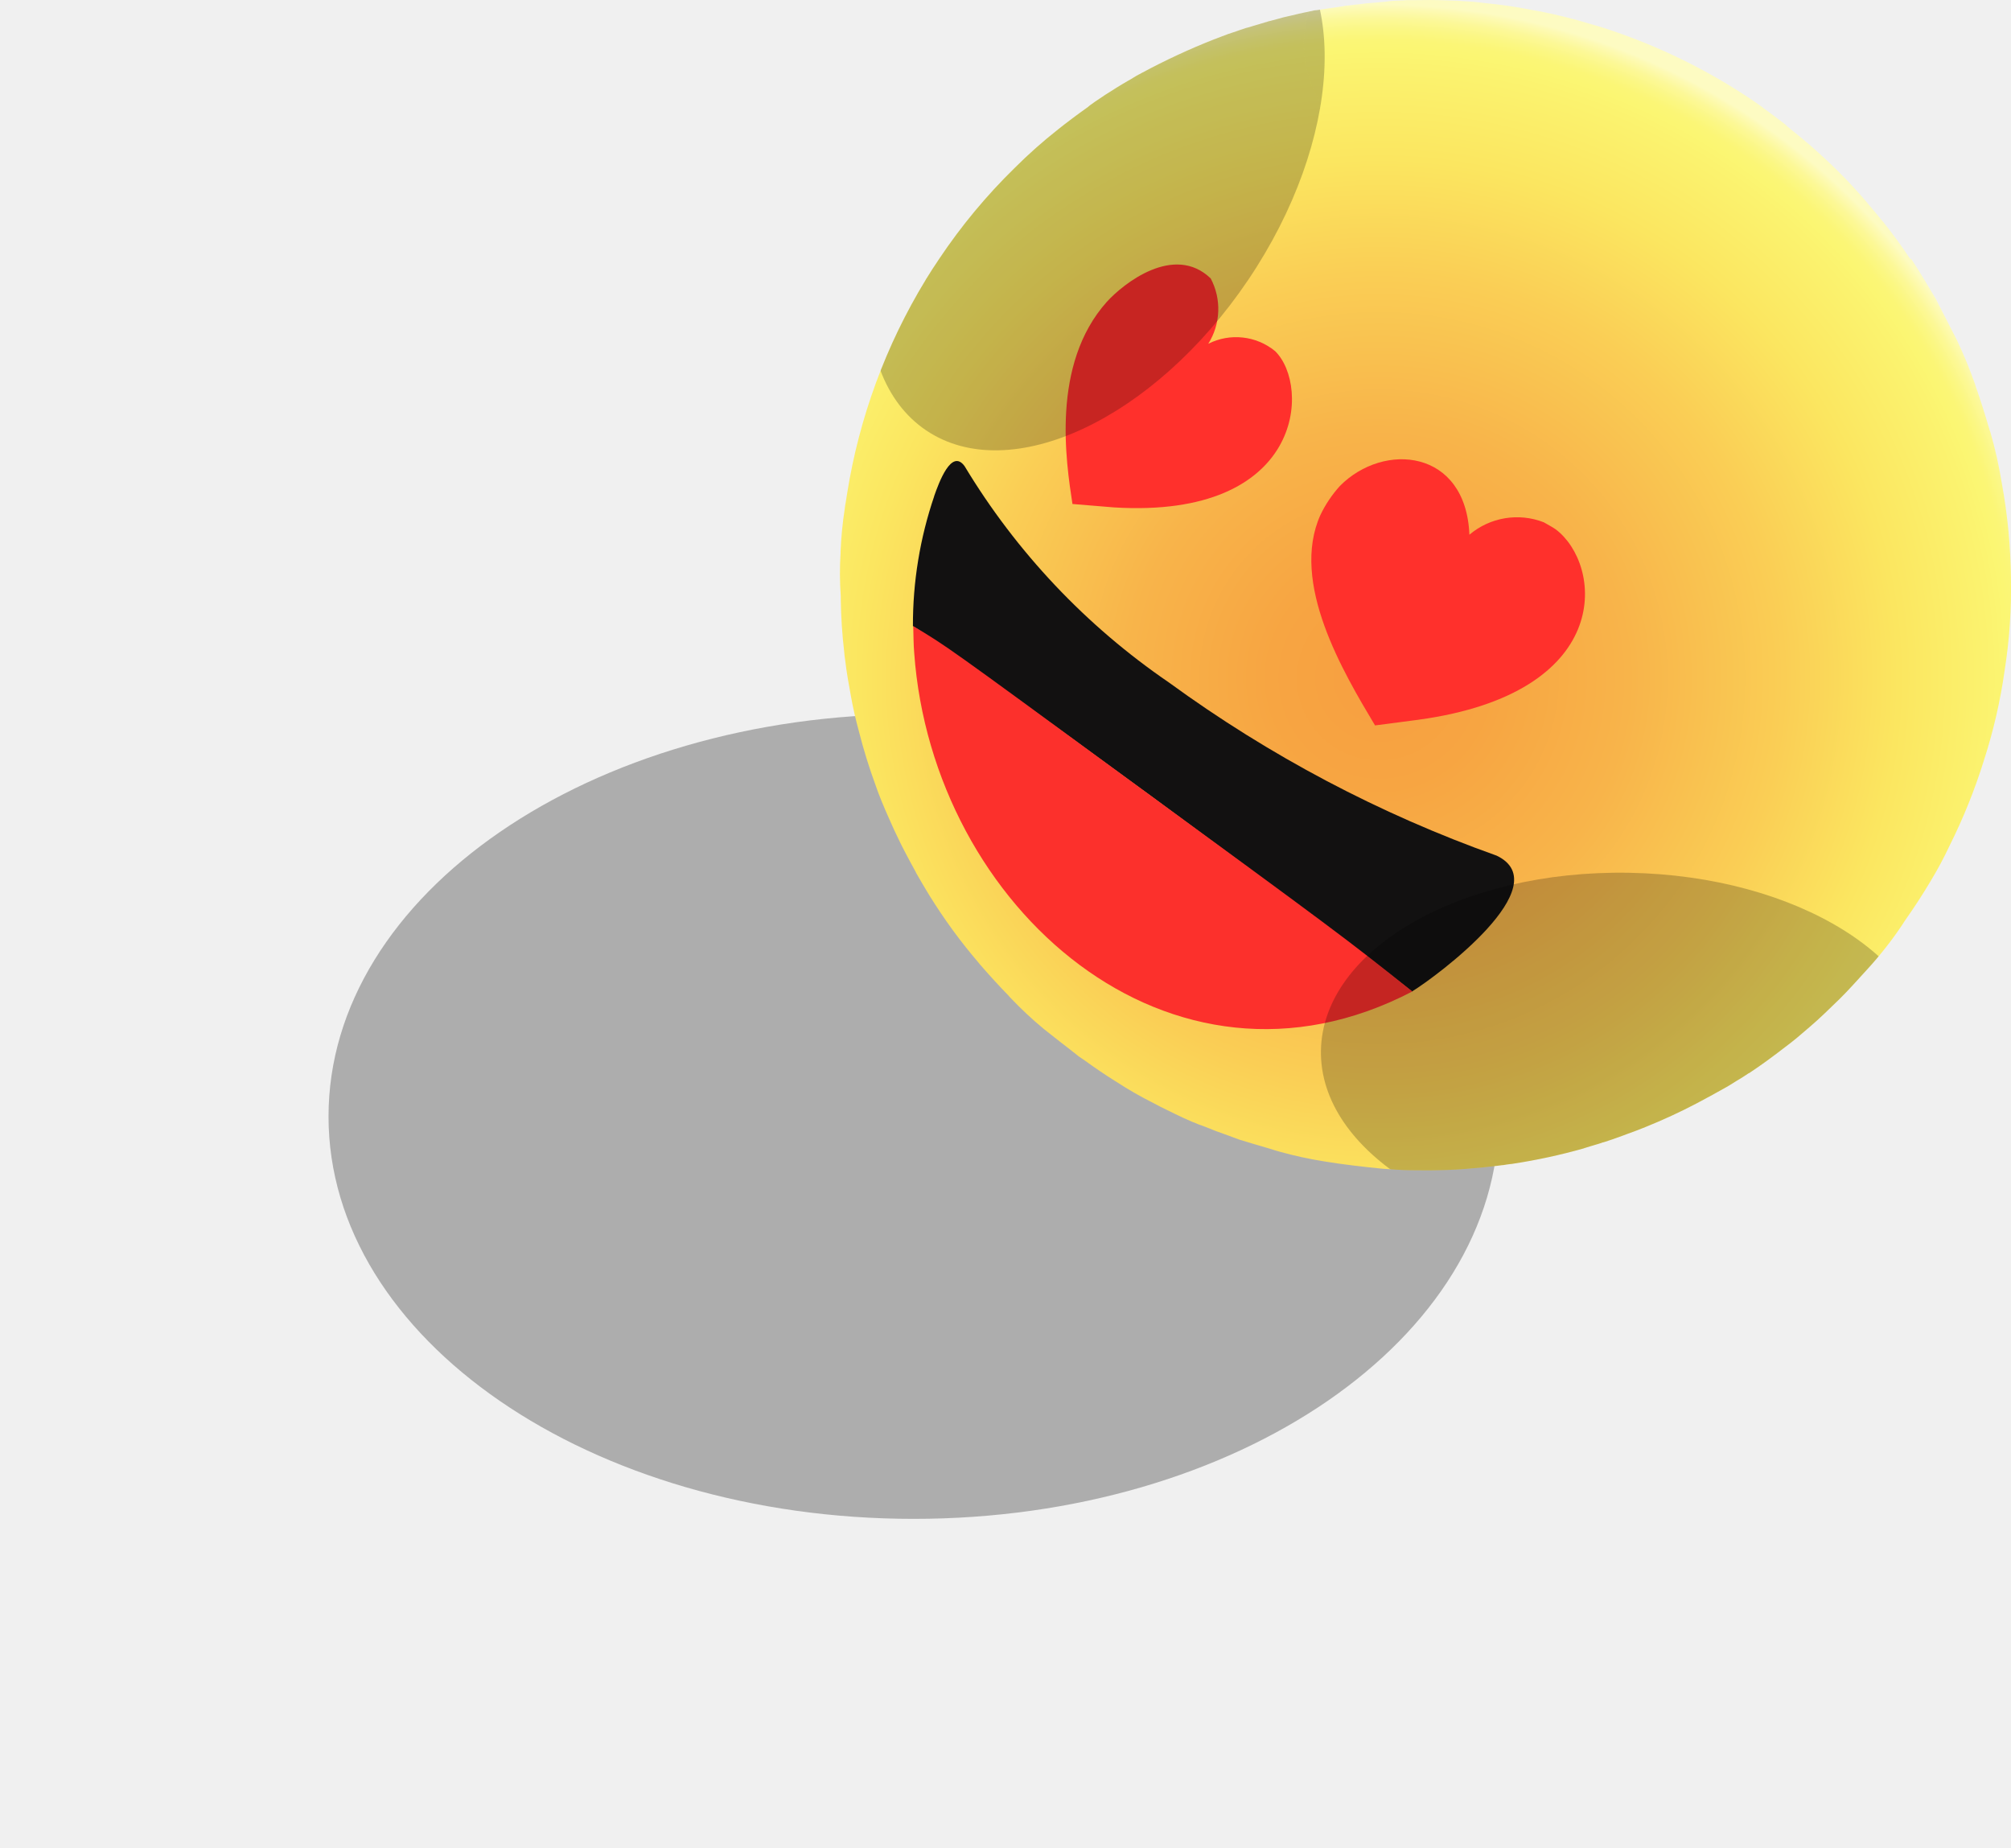
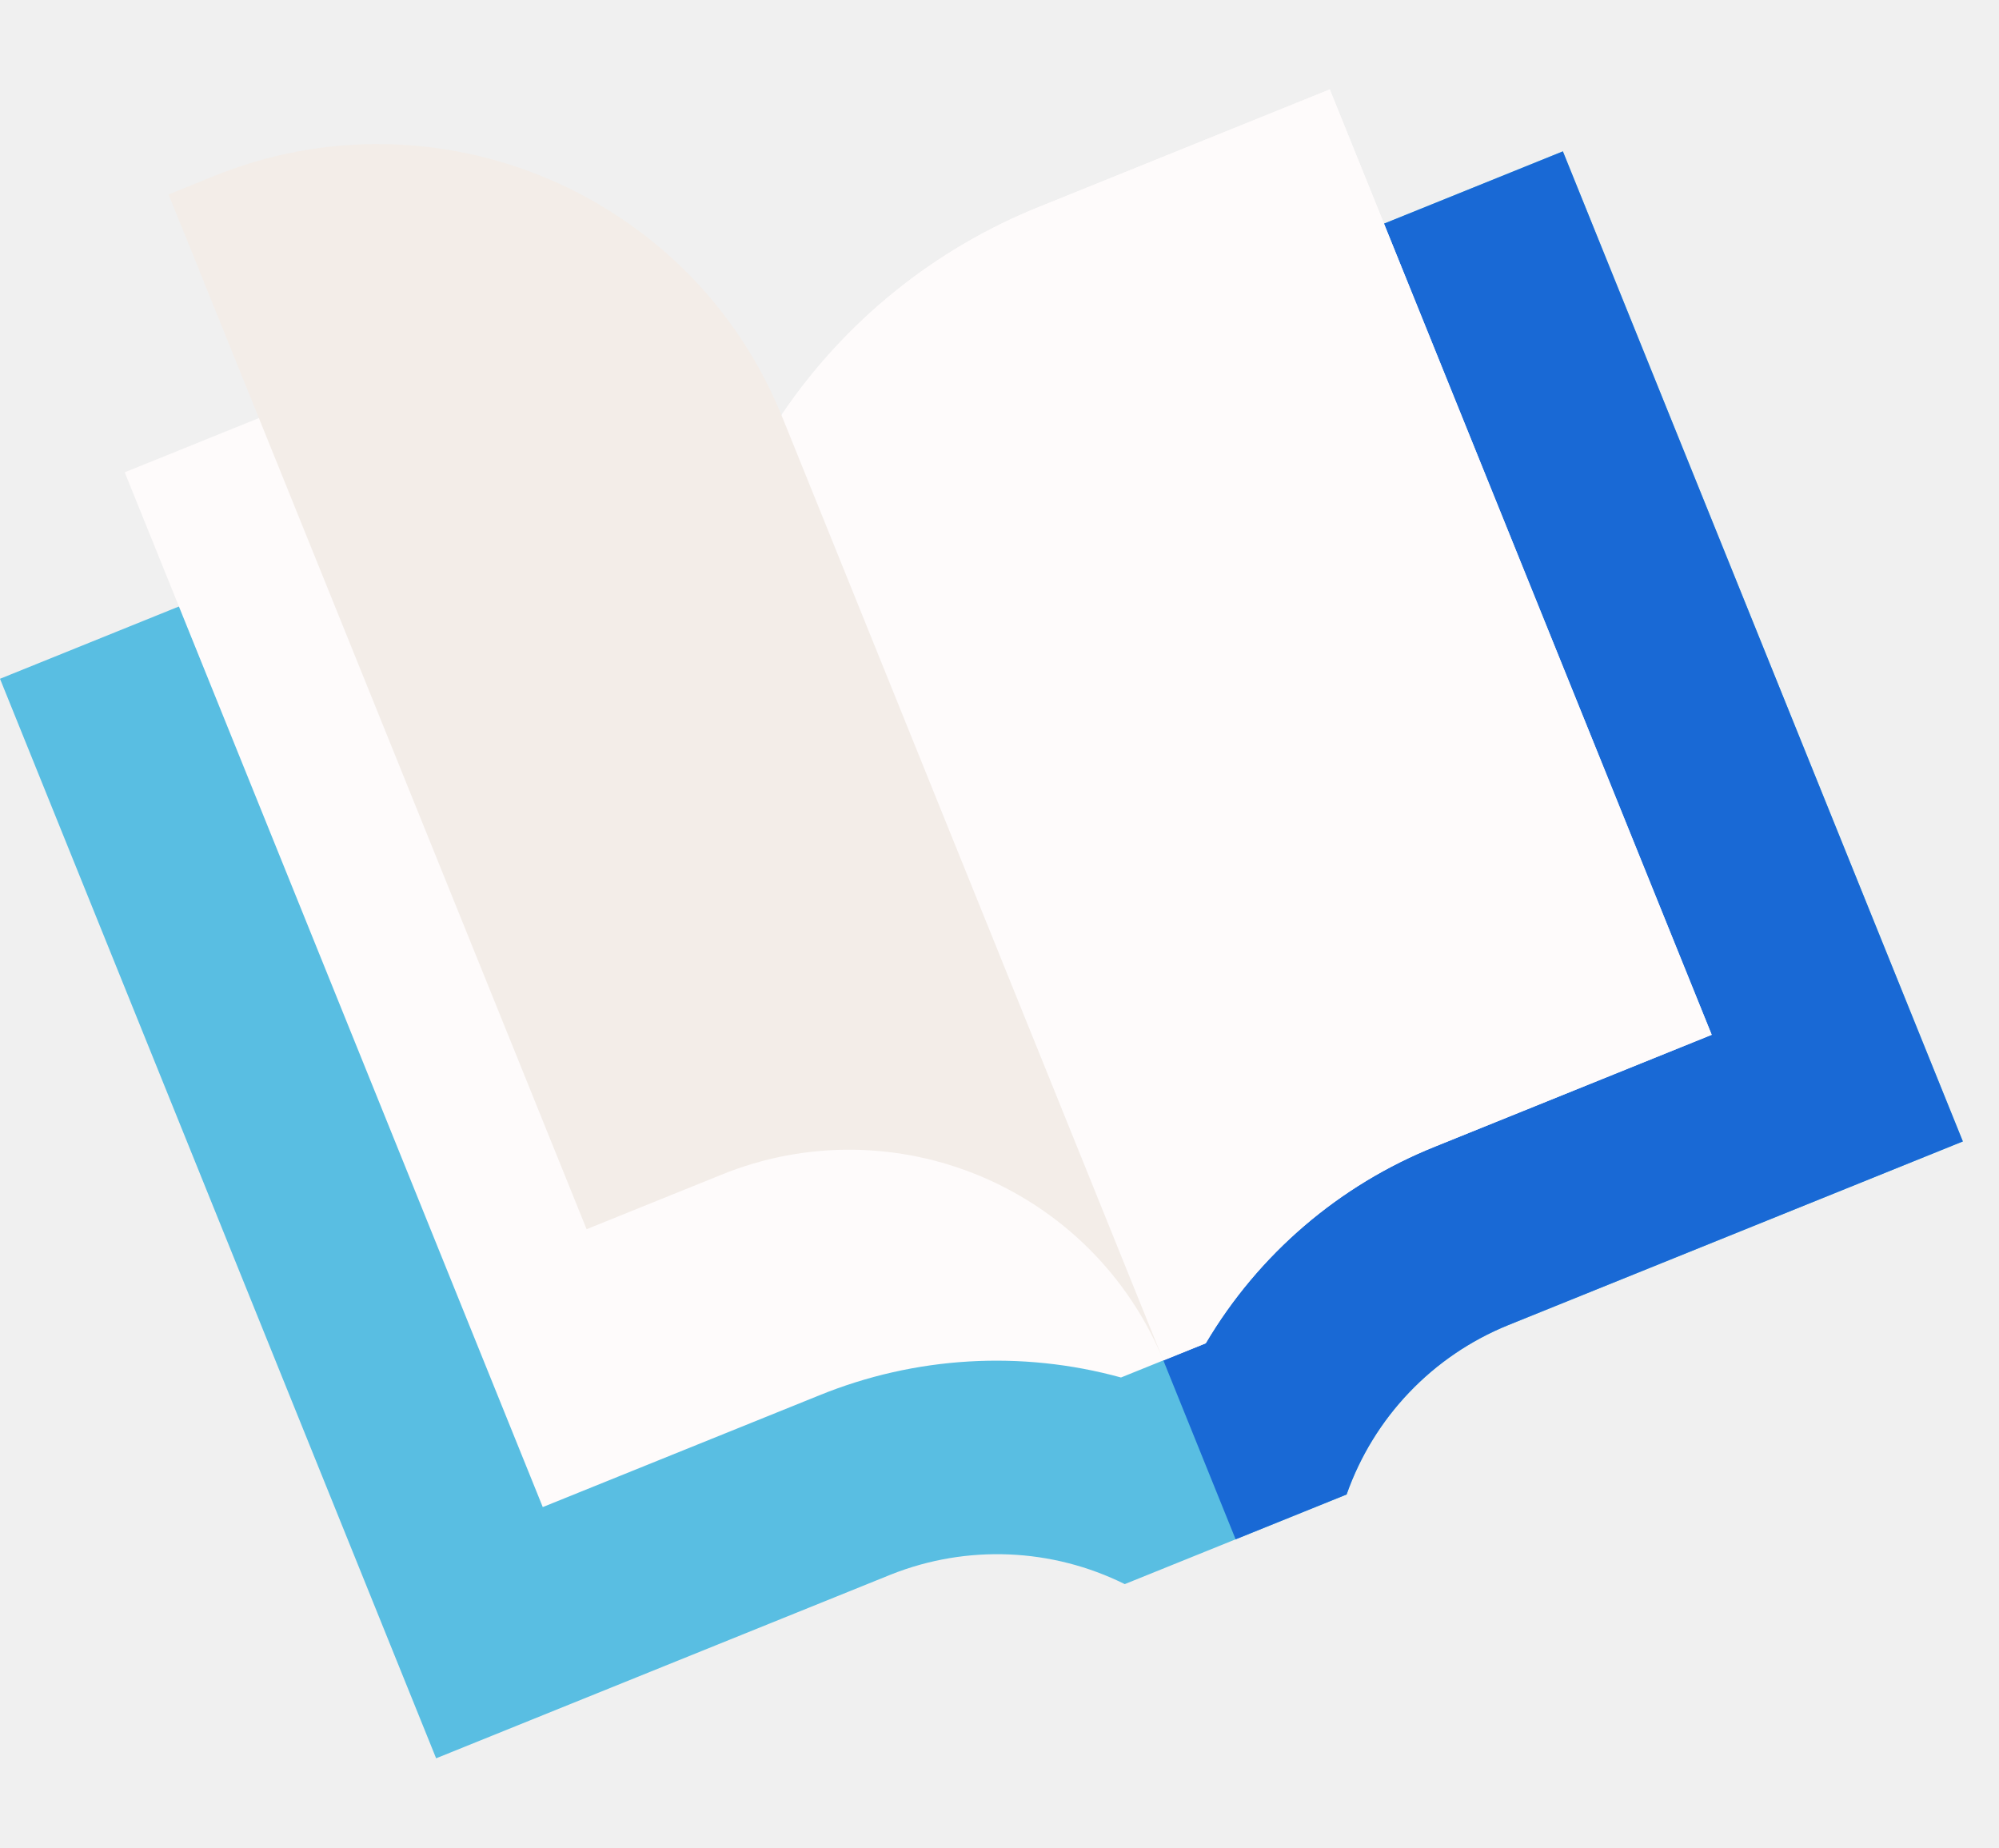
- <svg xmlns="http://www.w3.org/2000/svg" xmlns:xlink="http://www.w3.org/1999/xlink" width="82.478" height="75.758" viewBox="0 0 82.478 75.758">
-   <defs>
-     <radialGradient id="radial-gradient" cx="0.471" cy="0.58" r="0.575" gradientTransform="matrix(-0.999, -0.004, -0.004, 1, 0.933, 0.001)" gradientUnits="objectBoundingBox">
-       <stop offset="0" stop-color="#f79f40" />
-       <stop offset="0.163" stop-color="#f7a542" />
-       <stop offset="0.371" stop-color="#f8b44a" />
-       <stop offset="0.601" stop-color="#face55" />
-       <stop offset="0.771" stop-color="#fbe660" />
-       <stop offset="0.91" stop-color="#fbf36f" />
-       <stop offset="0.932" stop-color="#fbf672" />
-       <stop offset="0.947" stop-color="#fbf676" />
-       <stop offset="0.962" stop-color="#fbf783" />
-       <stop offset="0.978" stop-color="#fcf897" />
-       <stop offset="0.994" stop-color="#fdfab4" />
-       <stop offset="1" stop-color="#fdfbc2" />
-     </radialGradient>
-     <clipPath id="clip-path">
-       <path id="Trazado_116496" data-name="Trazado 116496" d="M52.65,29.84v-.06c0-.11-.03-.77-.15-1.75-.01-.09-.02-.17-.03-.26-.02-.12-.04-.25-.06-.38a23.894,23.894,0,0,0-3.15-8.77c0-.01-.01-.01-.01-.02-.17-.29-.35-.57-.54-.85h0a23.353,23.353,0,0,0-3.06-3.74,20.449,20.449,0,0,0-1.77-1.6c-.39-.32-.78-.62-1.19-.91a.265.265,0,0,1-.06-.05l-.05-.04-.21-.15c-.26-.18-.55-.37-.86-.57h0c-.01-.01-.02-.01-.03-.02-.15-.09-.3-.19-.47-.28-.07-.04-.15-.09-.22-.13s-.12-.07-.19-.11a1.092,1.092,0,0,0-.15-.08,25.413,25.413,0,0,0-2.93-1.4c-.26-.11-.47-.18-.58-.23l-.18-.07-.18-.07c-.01,0-.02-.01-.03-.01l-.04-.01-.3-.1-.04-.01c-.01,0-.03-.01-.04-.01l-.2-.07a2.759,2.759,0,0,0-.27-.08l-.23-.07c-.04-.01-.09-.03-.13-.04-.01,0-.03-.01-.04-.01s-.03-.01-.05-.01a.636.636,0,0,1-.07-.02l-.26-.07-.22-.06c-.07-.02-.14-.03-.21-.05h-.01l-.13-.03-.25-.06-.18-.04a2.049,2.049,0,0,0-.24-.05c-.01,0-.03-.01-.04-.01-.06-.01-.12-.03-.18-.04l-.11-.02-.13-.03h-.02l-.04-.01c-.02,0-.05-.01-.07-.01a1.766,1.766,0,0,1-.2-.04.6.6,0,0,0-.12-.02h0a2.068,2.068,0,0,1-.22-.04l-.19-.03c-.03-.01-.07-.01-.11-.02a.985.985,0,0,0-.17-.02,1,1,0,0,0-.16-.02l-.27-.03-.25-.03c-.03,0-.05-.01-.08-.01h-.02a1.641,1.641,0,0,0-.23-.02l-.34-.03c-.08-.01-.16-.01-.23-.02-.09-.01-.17-.01-.26-.02s-.18-.01-.27-.02A.97.97,0,0,1,29.76,7h-.37c-.48-.01-.96-.01-1.45,0-.11,0-.21,0-.31.01s-.22.01-.32.02c-.07,0-.13.01-.19.01-.16.01-.31.02-.46.04-.05,0-.11.01-.16.01-.22.02-.43.04-.64.07-.1.01-.2.02-.3.04h-.01c-.02,0-.04.01-.06.01q-.24.03-.45.06c-.11.02-.23.04-.34.05-.26.04-.47.08-.61.11-.7.14-1.38.3-2.06.5-.41.11-.77.22-1.21.38a24.021,24.021,0,0,0-5.31,2.61h0c-.17.11-.33.22-.49.33a.265.265,0,0,0-.06.05c-.28.2-.56.4-.84.61a.423.423,0,0,1-.07.05l-.02.02-.02.02c-.01.01-.02.02-.03.02s-.02.01-.03.02c-.08.06-.15.12-.23.18-.15.12-.3.24-.44.36-.08.07-.16.13-.24.2-.16.14-.32.27-.46.4l-.02.02-.02.02c-.03.03-.07.06-.1.09-.75.69-1.21,1.19-1.24,1.22-.23.25-.46.51-.69.77-.16.19-.33.38-.5.59-.01.01-.02.03-.04.04l-.03.03c-.34.42-.69.89-1.08,1.46l-.01.01-.01.01c-.01.01-.01.02-.02.02-.18.26-.36.55-.54.86-.16.26-.32.52-.46.75l-.46.88c-.15.29-.29.56-.42.82a16.758,16.758,0,0,0-.76,1.82h0v.01c-.22.6-.42,1.23-.6,1.84l-.01.02a.037.037,0,0,1-.01.03,17.968,17.968,0,0,0-.5,2.13,23.506,23.506,0,0,0-.17,7.66,22.794,22.794,0,0,0,.82,3.68,23.944,23.944,0,0,0,1.38,3.51,15.311,15.311,0,0,0,.75,1.42c.32.56.68,1.11,1.06,1.66.04.07.09.13.13.2a16,16,0,0,0,1.39,1.8c.34.37.78.88,1.14,1.24s.83.82,1.22,1.15h0c.42.37.6.53.99.83q.72.585,1.47,1.08h.01c.16.11.32.22.49.32.19.12.38.24.55.34.09.05.22.13.36.21a.573.573,0,0,1,.07.04c.15.09.33.18.52.29.04.02.09.05.13.07a22.789,22.789,0,0,0,2.12,1c.18.07.42.17.7.28l.24.09.42.15.3.1.11.03c.01,0,.01,0,.02.01l.16.05a2.759,2.759,0,0,0,.27.08l.26.08c.01,0,.02,0,.02.01a22.1,22.1,0,0,0,2.96.66l.09.01c.08.01.17.03.27.04h.03l.23.03.53.06c.24.03.56.05.79.07s.49.03.74.04h.02c.13.01.25.01.37.01.33.01.77,0,1.1.01s.79-.03,1.13-.05c.72-.06,1.68-.17,2.39-.28a18.747,18.747,0,0,0,1.84-.38c.14-.04.28-.08.43-.12.43-.12.87-.25,1.24-.36l.43-.16c.35-.12.69-.25,1.03-.38l.17-.06c.4-.15.89-.38,1.32-.59.19-.09.37-.18.55-.28a15.71,15.71,0,0,0,1.56-.88c.02-.01.03-.02.05-.03.41-.26.82-.52,1.22-.81.09-.06.18-.12.26-.17l.44-.34c.12-.09.23-.18.35-.27l.66-.52a14.289,14.289,0,0,0,1.37-1.26l.03-.03.07-.07c.35-.35.74-.77,1.2-1.29a.138.138,0,0,0,.03-.04h0a20.958,20.958,0,0,0,2.02-2.71c.01-.01.01-.02.02-.03.19-.3.38-.61.57-.95v-.01h0c.08-.14.16-.29.24-.44.11-.2.22-.41.31-.59l.09-.18c.16-.32.31-.65.47-.99.21-.47.41-.94.56-1.36h0c.26-.7.5-1.44.71-2.23.13-.48.25-.96.33-1.41.1-.48.18-.98.25-1.5.02-.12.03-.23.05-.34.08-.69.14-1.41.16-2.14v-.13C52.68,31.04,52.68,30.45,52.65,29.84Z" transform="translate(-4.654 -6.992)" />
-     </clipPath>
-     <linearGradient id="linear-gradient" x1="-0.166" y1="-323.933" x2="-1.166" y2="-323.933" gradientUnits="objectBoundingBox">
-       <stop offset="0" stop-color="#19b79c" />
-       <stop offset="0.405" stop-color="#1dbb9e" />
-       <stop offset="0.825" stop-color="#2ac8a3" />
-       <stop offset="0.997" stop-color="#31cfa6" />
-     </linearGradient>
-     <linearGradient id="linear-gradient-2" x1="-2.106" y1="-363.238" x2="-3.08" y2="-363.238" xlink:href="#linear-gradient" />
-     <clipPath id="clip-path-2">
-       <path id="Trazado_116504" data-name="Trazado 116504" d="M4.652,29.65v-.06a15.757,15.757,0,0,1,.17-1.74,2.335,2.335,0,0,1,.04-.26c.02-.12.04-.25.06-.38a24.088,24.088,0,0,1,3.22-8.75c0-.01.01-.01.01-.02.18-.29.36-.57.55-.85h0a23.39,23.39,0,0,1,3.09-3.72,20.134,20.134,0,0,1,1.78-1.58q.585-.465,1.2-.9a.265.265,0,0,0,.06-.05l.05-.04.21-.15c.26-.18.55-.37.86-.56h0c.01-.01.02-.01.03-.02.15-.09.31-.19.47-.28a2.53,2.53,0,0,0,.22-.13c.06-.04.12-.07.19-.11.05-.03.1-.05.15-.08a27.308,27.308,0,0,1,2.95-1.37c.26-.1.47-.18.58-.22l.18-.06.18-.06c.01,0,.02-.01.03-.01l.05-.02.3-.1.04-.01c.01,0,.03-.01.04-.01l.2-.06c.08-.02.19-.06.27-.08l.23-.07a.647.647,0,0,0,.13-.04c.01,0,.03-.01.04-.01s.03-.01.05-.01a.637.637,0,0,0,.07-.02l.26-.07.22-.06c.07-.02.14-.03.21-.05h.01l.13-.03c.08-.02.18-.04.25-.06l.18-.04c.08-.02.16-.03.24-.05.01,0,.03-.01.04-.01a1.163,1.163,0,0,0,.18-.04l.11-.01.13-.02h.02l.04-.01c.02,0,.05-.01.07-.01l.2-.03c.04-.01.09-.01.13-.02h0l.22-.03.19-.03a.516.516,0,0,0,.11-.02.985.985,0,0,1,.17-.02c.06-.01.11-.01.16-.02l.27-.03.25-.03c.03,0,.05-.01.08-.01h.02c.07-.01.15-.01.23-.02l.34-.03c.08-.01.16-.01.23-.02a1.569,1.569,0,0,1,.24-.03,2.437,2.437,0,0,1,.27-.01.86.86,0,0,1,.16-.01l.15-.01h.24c.49-.01.97-.01,1.45.01.11,0,.21.01.31.01s.22.01.32.02c.07,0,.13.01.19.01.16.01.31.02.46.04.05.01.11.01.16.02.22.02.43.05.64.07.1.01.2.03.3.04h.01c.02,0,.04.01.06.01.16.02.31.05.45.07l.34.06c.26.05.47.09.6.11.69.14,1.38.31,2.06.52.41.11.76.23,1.21.39a24.178,24.178,0,0,1,5.28,2.65h0c.16.11.33.22.49.34a.265.265,0,0,1,.06.05c.28.2.56.41.83.62a.424.424,0,0,0,.07.05l.02.02.02.02.03.03c.01.01.02.01.02.02.08.06.15.12.22.18.15.12.3.24.44.36.08.07.16.14.24.2.16.14.31.28.46.41l.02.02.02.02c.03.03.07.06.1.09.75.69,1.2,1.2,1.23,1.23.23.25.46.51.68.78.16.19.32.38.49.59.01.01.02.03.04.04l.02.03c.33.42.69.89,1.07,1.47l.04.01.01.01c.01.01.01.02.02.02.17.26.36.56.54.86.16.26.31.53.45.75l.45.88c.15.29.29.56.42.82a18.431,18.431,0,0,1,.75,1.83h0v.01c.21.6.41,1.23.59,1.85l.01.02a.037.037,0,0,0,.01.03,17.59,17.59,0,0,1,.48,2.14,22.71,22.71,0,0,1,.37,3.87,21.465,21.465,0,0,1-.26,3.8,21.96,21.96,0,0,1-.85,3.68,23.286,23.286,0,0,1-1.41,3.5,15.244,15.244,0,0,1-.76,1.42c-.33.56-.69,1.11-1.07,1.65-.04.07-.09.13-.13.2a15.2,15.2,0,0,1-1.41,1.79c-.34.37-.79.88-1.15,1.23s-.84.82-1.22,1.14h0c-.43.37-.6.52-1,.82-.49.38-.98.74-1.48,1.07H41.9c-.16.11-.32.21-.49.31-.19.12-.38.24-.55.33-.09.05-.22.12-.36.2a.574.574,0,0,0-.07.04c-.15.08-.33.18-.52.28-.04.02-.09.05-.13.07a23.108,23.108,0,0,1-2.12.98c-.18.07-.42.17-.71.27l-.24.09-.42.15-.3.1-.11.03c-.01,0-.01,0-.02.01l-.16.05c-.08.02-.19.06-.27.08l-.26.08c-.01,0-.02,0-.02.01a23.962,23.962,0,0,1-2.96.64l-.09.01c-.08.01-.17.02-.27.04H31.8l-.23.03-.53.06c-.24.02-.56.05-.79.07s-.49.03-.74.04h-.02c-.13,0-.25.01-.37.01-.33.01-.77,0-1.1,0s-.79-.04-1.13-.06c-.72-.07-1.68-.18-2.39-.3a16.281,16.281,0,0,1-1.84-.4c-.14-.04-.28-.08-.43-.13-.43-.12-.87-.26-1.24-.37l-.43-.16c-.35-.12-.69-.25-1.03-.39l-.17-.06c-.4-.15-.88-.38-1.32-.6-.19-.09-.37-.18-.55-.28a15.612,15.612,0,0,1-1.55-.89.219.219,0,0,0-.05-.03c-.41-.26-.81-.53-1.21-.82-.09-.06-.17-.12-.25-.17L14,49.97c-.12-.09-.23-.18-.35-.27l-.66-.52a15.233,15.233,0,0,1-1.36-1.27l-.03-.03-.06-.07c-.34-.35-.74-.78-1.19-1.3a.138.138,0,0,1-.03-.04h0a21.889,21.889,0,0,1-2-2.73c-.01-.01-.01-.02-.02-.03-.18-.3-.37-.61-.56-.95v-.01h0c-.08-.14-.16-.29-.24-.44-.11-.21-.22-.41-.31-.59l-.09-.18c-.16-.32-.31-.65-.46-.99-.21-.47-.41-.95-.55-1.36h0a22.441,22.441,0,0,1-.69-2.23c-.13-.48-.24-.96-.32-1.41-.09-.49-.18-.98-.24-1.5-.02-.12-.03-.23-.04-.34a21.166,21.166,0,0,1-.14-2.14v-.13A13.347,13.347,0,0,1,4.652,29.65Z" transform="translate(-4.627 -6.983)" fill="url(#radial-gradient)" />
-     </clipPath>
-   </defs>
-   <g id="Grupo_157926" data-name="Grupo 157926" transform="translate(13.474)">
-     <ellipse id="Elipse_4737" data-name="Elipse 4737" cx="24" cy="16.5" rx="24" ry="16.5" transform="translate(0 29.284)" fill="#0b0b0b" opacity="0.292" style="mix-blend-mode: multiply;isolation: isolate" />
-     <path id="Trazado_116493" data-name="Trazado 116493" d="M4.652,29.65v-.06a15.757,15.757,0,0,1,.17-1.74,2.335,2.335,0,0,1,.04-.26c.02-.12.04-.25.06-.38a24.088,24.088,0,0,1,3.22-8.75c0-.01.01-.01.01-.02.18-.29.36-.57.55-.85h0a23.39,23.39,0,0,1,3.09-3.72,20.134,20.134,0,0,1,1.78-1.58q.585-.465,1.2-.9a.265.265,0,0,0,.06-.05l.05-.04.21-.15c.26-.18.55-.37.86-.56h0c.01-.01.02-.01.03-.02.15-.09.31-.19.47-.28a2.53,2.53,0,0,0,.22-.13c.06-.04.12-.07.19-.11.05-.03.1-.05.15-.08a27.308,27.308,0,0,1,2.95-1.37c.26-.1.47-.18.58-.22l.18-.06.18-.06c.01,0,.02-.01.03-.01l.05-.02.3-.1.04-.01c.01,0,.03-.01.04-.01l.2-.06c.08-.02.19-.06.27-.08l.23-.07a.647.647,0,0,0,.13-.04c.01,0,.03-.01.04-.01s.03-.01.05-.01a.637.637,0,0,0,.07-.02l.26-.07.22-.06c.07-.02.14-.03.21-.05h.01l.13-.03c.08-.02.18-.04.25-.06l.18-.04c.08-.02.16-.03.24-.05.01,0,.03-.01.04-.01a1.163,1.163,0,0,0,.18-.04l.11-.01.13-.02h.02l.04-.01c.02,0,.05-.01.07-.01l.2-.03c.04-.01.09-.01.13-.02h0l.22-.03.19-.03a.516.516,0,0,0,.11-.02.985.985,0,0,1,.17-.02c.06-.01.11-.01.16-.02l.27-.03.25-.03c.03,0,.05-.01.08-.01h.02c.07-.01.15-.01.23-.02l.34-.03c.08-.01.16-.01.23-.02a1.569,1.569,0,0,1,.24-.03,2.437,2.437,0,0,1,.27-.01.86.86,0,0,1,.16-.01l.15-.01h.24c.49-.01.97-.01,1.45.01.11,0,.21.01.31.01s.22.01.32.02c.07,0,.13.01.19.01.16.01.31.02.46.04.05.01.11.01.16.02.22.02.43.05.64.07.1.01.2.03.3.04h.01c.02,0,.04.01.06.01.16.02.31.05.45.07l.34.06c.26.05.47.09.6.11.69.14,1.38.31,2.06.52.41.11.76.23,1.21.39a24.178,24.178,0,0,1,5.28,2.65h0c.16.11.33.22.49.34a.265.265,0,0,1,.06.05c.28.2.56.41.83.62a.424.424,0,0,0,.07.05l.02.02.02.02.03.03c.01.01.02.01.02.02.08.06.15.12.22.18.15.12.3.24.44.36.08.07.16.14.24.2.16.14.31.28.46.41l.02.02.02.02c.03.03.07.06.1.09.75.69,1.2,1.2,1.23,1.23.23.25.46.51.68.78.16.19.32.38.49.59.01.01.02.03.04.04l.02.03c.33.42.69.89,1.07,1.47l.04.01.01.01c.01.01.01.02.02.02.17.26.36.56.54.86.16.26.31.53.45.75l.45.88c.15.29.29.56.42.82a18.431,18.431,0,0,1,.75,1.83h0v.01c.21.6.41,1.23.59,1.85l.01.02a.037.037,0,0,0,.01.03,17.59,17.59,0,0,1,.48,2.14,22.71,22.71,0,0,1,.37,3.87,21.465,21.465,0,0,1-.26,3.8,21.96,21.96,0,0,1-.85,3.68,23.286,23.286,0,0,1-1.41,3.5,15.244,15.244,0,0,1-.76,1.42c-.33.56-.69,1.11-1.07,1.65-.04.07-.09.13-.13.2a15.2,15.2,0,0,1-1.41,1.79c-.34.37-.79.88-1.15,1.23s-.84.82-1.22,1.14h0c-.43.37-.6.52-1,.82-.49.38-.98.74-1.48,1.07H41.9c-.16.11-.32.21-.49.31-.19.12-.38.24-.55.33-.09.05-.22.12-.36.2a.574.574,0,0,0-.07.04c-.15.08-.33.18-.52.28-.04.02-.09.05-.13.07a23.108,23.108,0,0,1-2.12.98c-.18.07-.42.17-.71.27l-.24.09-.42.15-.3.1-.11.03c-.01,0-.01,0-.02.01l-.16.05c-.08.02-.19.06-.27.08l-.26.08c-.01,0-.02,0-.02.01a23.962,23.962,0,0,1-2.96.64l-.09.01c-.08.01-.17.02-.27.04H31.8l-.23.03-.53.06c-.24.02-.56.05-.79.07s-.49.03-.74.04h-.02c-.13,0-.25.01-.37.01-.33.01-.77,0-1.1,0s-.79-.04-1.13-.06c-.72-.07-1.68-.18-2.39-.3a16.281,16.281,0,0,1-1.84-.4c-.14-.04-.28-.08-.43-.13-.43-.12-.87-.26-1.24-.37l-.43-.16c-.35-.12-.69-.25-1.03-.39l-.17-.06c-.4-.15-.88-.38-1.32-.6-.19-.09-.37-.18-.55-.28a15.612,15.612,0,0,1-1.55-.89.219.219,0,0,0-.05-.03c-.41-.26-.81-.53-1.21-.82-.09-.06-.17-.12-.25-.17L14,49.97c-.12-.09-.23-.18-.35-.27l-.66-.52a15.233,15.233,0,0,1-1.36-1.27l-.03-.03-.06-.07c-.34-.35-.74-.78-1.19-1.3a.138.138,0,0,1-.03-.04h0a21.889,21.889,0,0,1-2-2.73c-.01-.01-.01-.02-.02-.03-.18-.3-.37-.61-.56-.95v-.01h0c-.08-.14-.16-.29-.24-.44-.11-.21-.22-.41-.31-.59l-.09-.18c-.16-.32-.31-.65-.46-.99-.21-.47-.41-.95-.55-1.36h0a22.441,22.441,0,0,1-.69-2.23c-.13-.48-.24-.96-.32-1.41-.09-.49-.18-.98-.24-1.5-.02-.12-.03-.23-.04-.34a21.166,21.166,0,0,1-.14-2.14v-.13A13.347,13.347,0,0,1,4.652,29.65Z" transform="translate(16.349 -6.983)" fill="url(#radial-gradient)" />
-     <g id="Grupo_86225" data-name="Grupo 86225" transform="translate(20.955 0.009)" clip-path="url(#clip-path)">
-       <path id="Trazado_116494" data-name="Trazado 116494" d="M50.67,21.64a4.37,4.37,0,0,1,.18-.46C50.8,21.33,50.74,21.48,50.67,21.64Z" transform="translate(-48.844 -6.992)" fill="url(#linear-gradient)" />
-       <path id="Trazado_116495" data-name="Trazado 116495" d="M4.7,34.92c.03-.14.05-.28.08-.41C4.75,34.65,4.73,34.79,4.7,34.92Z" transform="translate(43.196 -6.992)" fill="url(#linear-gradient-2)" />
-     </g>
-     <path id="Trazado_116497" data-name="Trazado 116497" d="M25.873,27.33A16.375,16.375,0,0,0,25,32.66c2.26,1.39,16.97,12.2,20.47,14.98,1.03-.63,6.02-4.35,3.47-5.57a52.925,52.925,0,0,1-13.44-7.1,28.664,28.664,0,0,1-8.38-8.87c-.54-.75-1.06.69-1.25,1.23" transform="translate(-1.032 -6.983)" fill="#121111" />
-     <path id="Trazado_116499" data-name="Trazado 116499" d="M29.22,33.76c.75,10.43,10.52,19.05,20.43,13.88-2.65-2.12-3.33-2.62-11.66-8.71-7.45-5.46-7.45-5.46-8.81-6.27.01.33.01.77.04,1.1" transform="translate(-5.199 -6.983)" fill="#fc302c" />
-     <g id="Grupo_86231" data-name="Grupo 86231" transform="translate(40.307 18.833)">
-       <path id="Trazado_116501" data-name="Trazado 116501" d="M22.473,28.1c-1.25,2.78.93,6.44,2.24,8.63.65-.09,1.52-.19,2.17-.29,7.67-1.22,7.14-6.32,5.24-7.75-.14-.1-.34-.2-.49-.29a3.024,3.024,0,0,0-3.05.51c-.14-3.51-3.51-3.82-5.31-2a4.969,4.969,0,0,0-.8,1.19" transform="translate(-22.099 -25.816)" fill="#ff302c" />
-     </g>
-     <g id="Grupo_86232" data-name="Grupo 86232" transform="translate(30.232 10.846)">
-       <path id="Trazado_116503" data-name="Trazado 116503" d="M35.806,19.36c-2.3,2.57-1.67,6.58-1.41,8.29.51.04,1.19.1,1.7.14,7.78.48,8.08-4.98,6.61-6.41a2.529,2.529,0,0,0-2.74-.3,2.679,2.679,0,0,0,.1-2.68c-1.5-1.44-3.58.21-4.26.96" transform="translate(-34.117 -17.829)" fill="#ff302c" />
-     </g>
-     <g id="Enmascarar_grupo_59" data-name="Enmascarar grupo 59" transform="translate(20.976 0)" clip-path="url(#clip-path-2)">
-       <g id="Grupo_86233" data-name="Grupo 86233" transform="translate(-2.683 -7.272)" opacity="0.561" style="mix-blend-mode: multiply;isolation: isolate">
-         <g id="Grupo_86230" data-name="Grupo 86230" transform="translate(0)">
-           <ellipse id="Elipse_4734" data-name="Elipse 4734" cx="12.5" cy="7.5" rx="12.5" ry="7.5" transform="translate(21.707 1.557)" fill="#fff" opacity="0.743" />
-           <ellipse id="Elipse_4735" data-name="Elipse 4735" cx="12.5" cy="7.5" rx="12.5" ry="7.5" transform="translate(26.415 8.388) rotate(124)" opacity="0.387" />
-           <ellipse id="Elipse_4736" data-name="Elipse 4736" cx="12.5" cy="7.5" rx="12.5" ry="7.5" transform="matrix(-1, -0.017, 0.017, -1, 47.282, 58.274)" opacity="0.387" />
-         </g>
-       </g>
-     </g>
+ <svg xmlns="http://www.w3.org/2000/svg" width="102.544" height="94.78" viewBox="0 0 102.544 94.78">
+   <g id="libro-abierto" transform="translate(-7.416 16.462) rotate(-22)">
+     <path id="Trazado_807261" data-name="Trazado 807261" d="M84.469,124.949v54.773H59.3a14.6,14.6,0,0,0-10.925,4.949H36.1a14.733,14.733,0,0,0-10.925-4.949H0V120H12.373L72.1,124.949Z" transform="translate(0 -100.203)" fill="#59bee2" />
+     <path id="Trazado_807262" data-name="Trazado 807262" d="M298.234,137.475v54.773H273.064a14.6,14.6,0,0,0-10.925,4.949H256V135l29.861,2.475Z" transform="translate(-213.766 -112.728)" fill="#1969d5" />
+     <path id="Trazado_807263" data-name="Trazado 807263" d="M108.6,79.949A28.96,28.96,0,0,0,92.336,84.9L72.373,75H60v57.247H75.293a24.1,24.1,0,0,1,14.7,4.949H94.68a24.058,24.058,0,0,1,14.7-4.949h15.293v-52.3Z" transform="translate(-50.101 -62.627)" fill="#fefbfb" />
+     <path id="Trazado_807264" data-name="Trazado 807264" d="M272.265,105A28.96,28.96,0,0,0,256,109.949v52.3h2.344a24.058,24.058,0,0,1,14.7-4.949h15.293V105Z" transform="translate(-213.766 -87.677)" fill="#fefbfb" />
+     <path id="Trazado_807265" data-name="Trazado 807265" d="M107.475,0H105V57.247h7.424A17.425,17.425,0,0,1,129.912,74.57v-52.3A22.38,22.38,0,0,0,107.475,0Z" transform="translate(-87.677)" fill="#f3ede8" />
  </g>
</svg>
